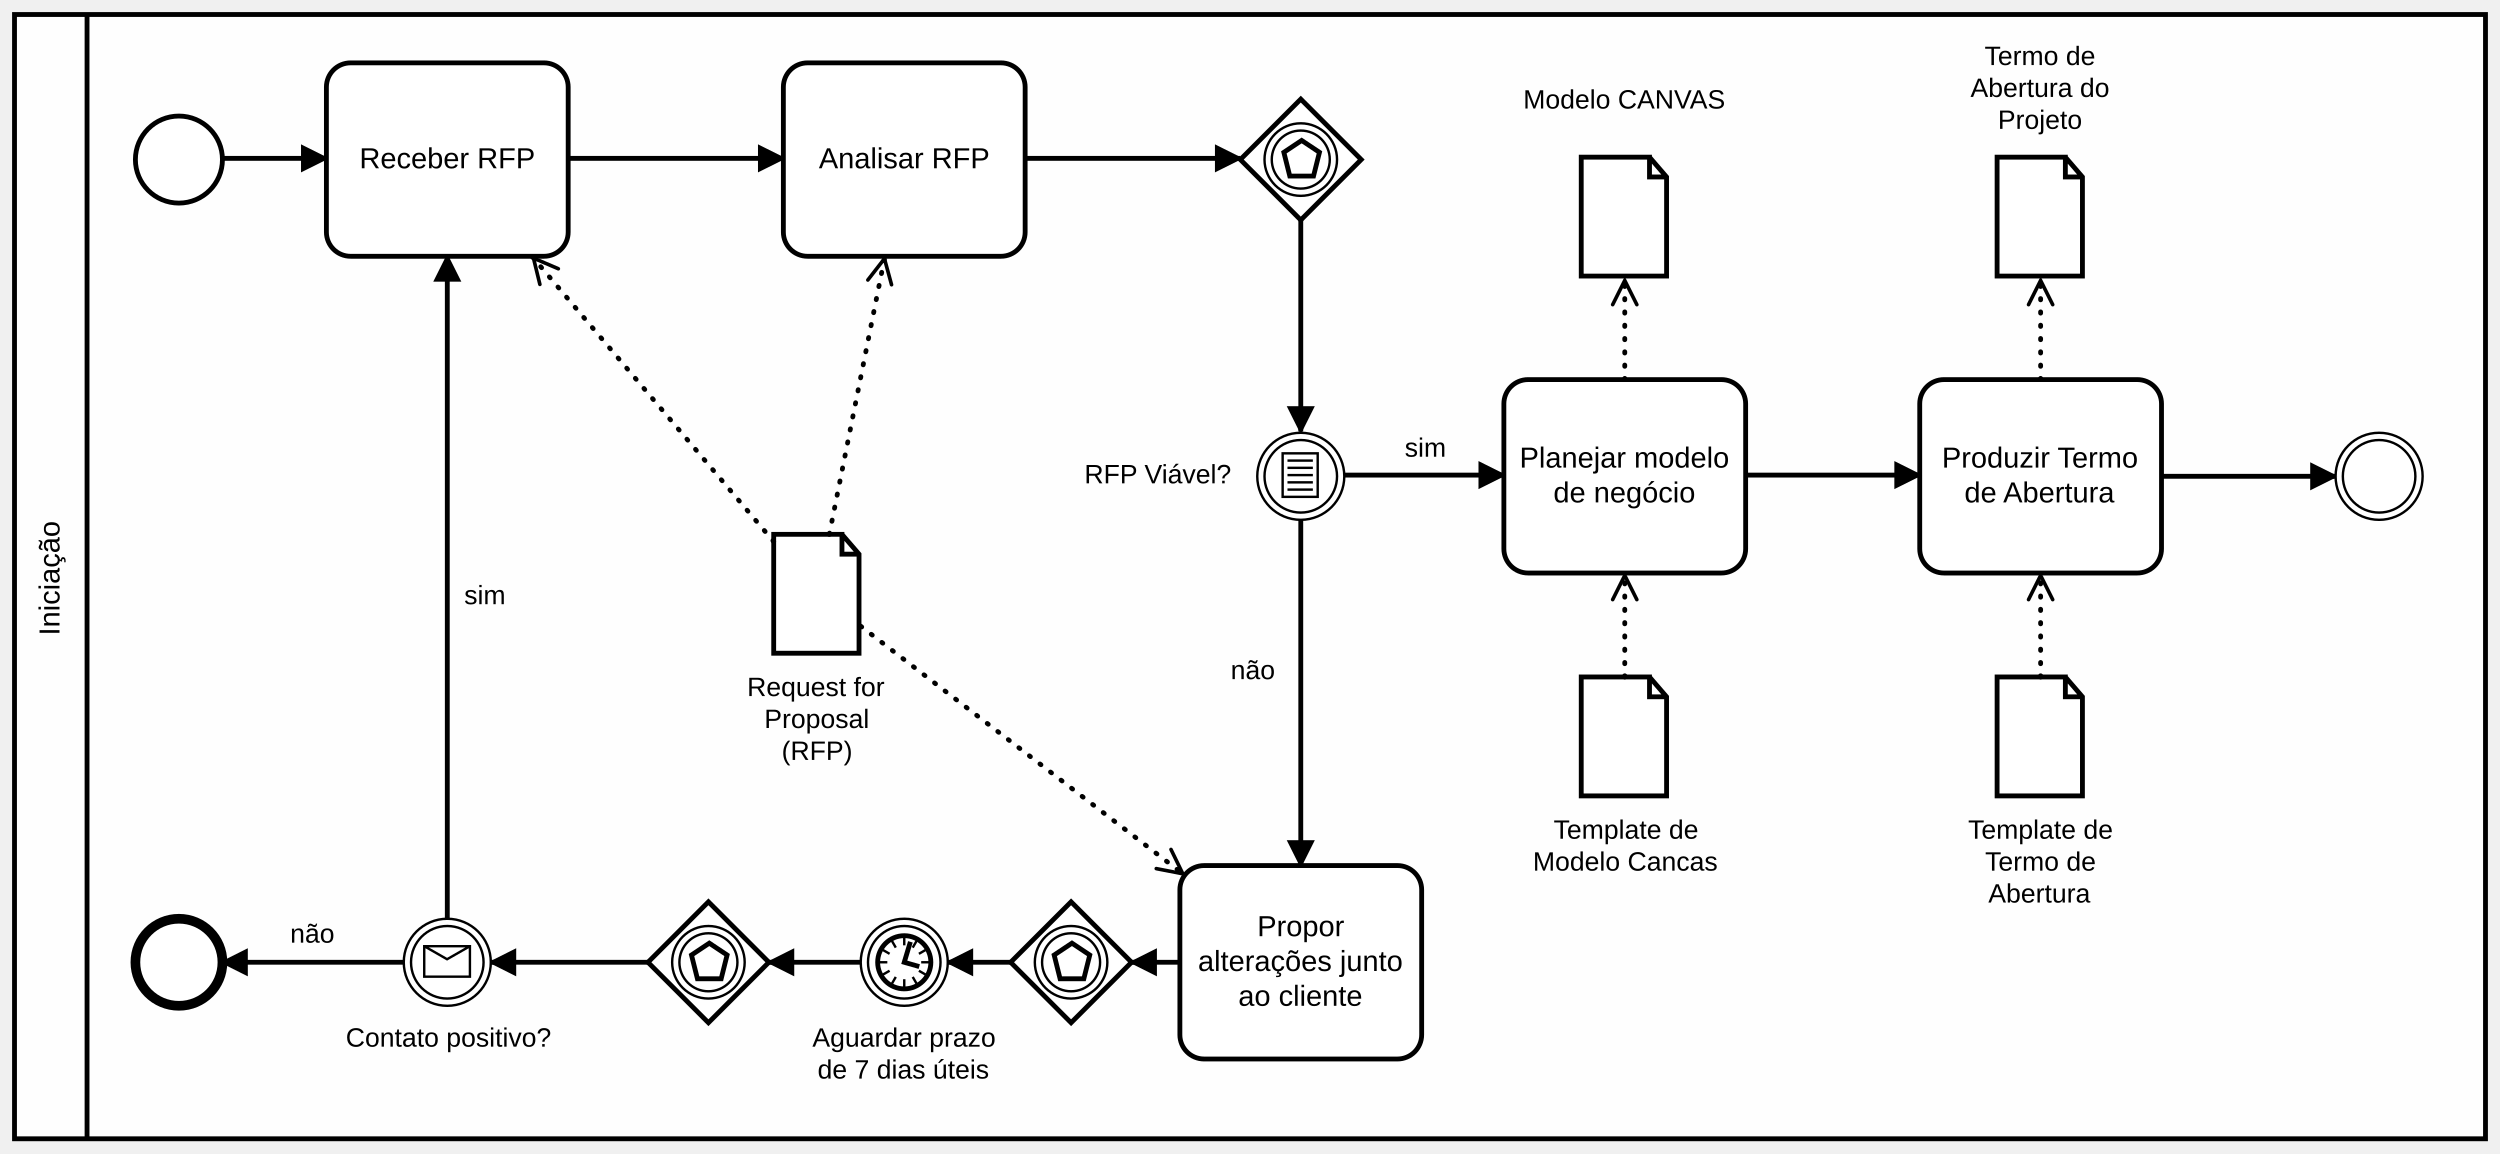
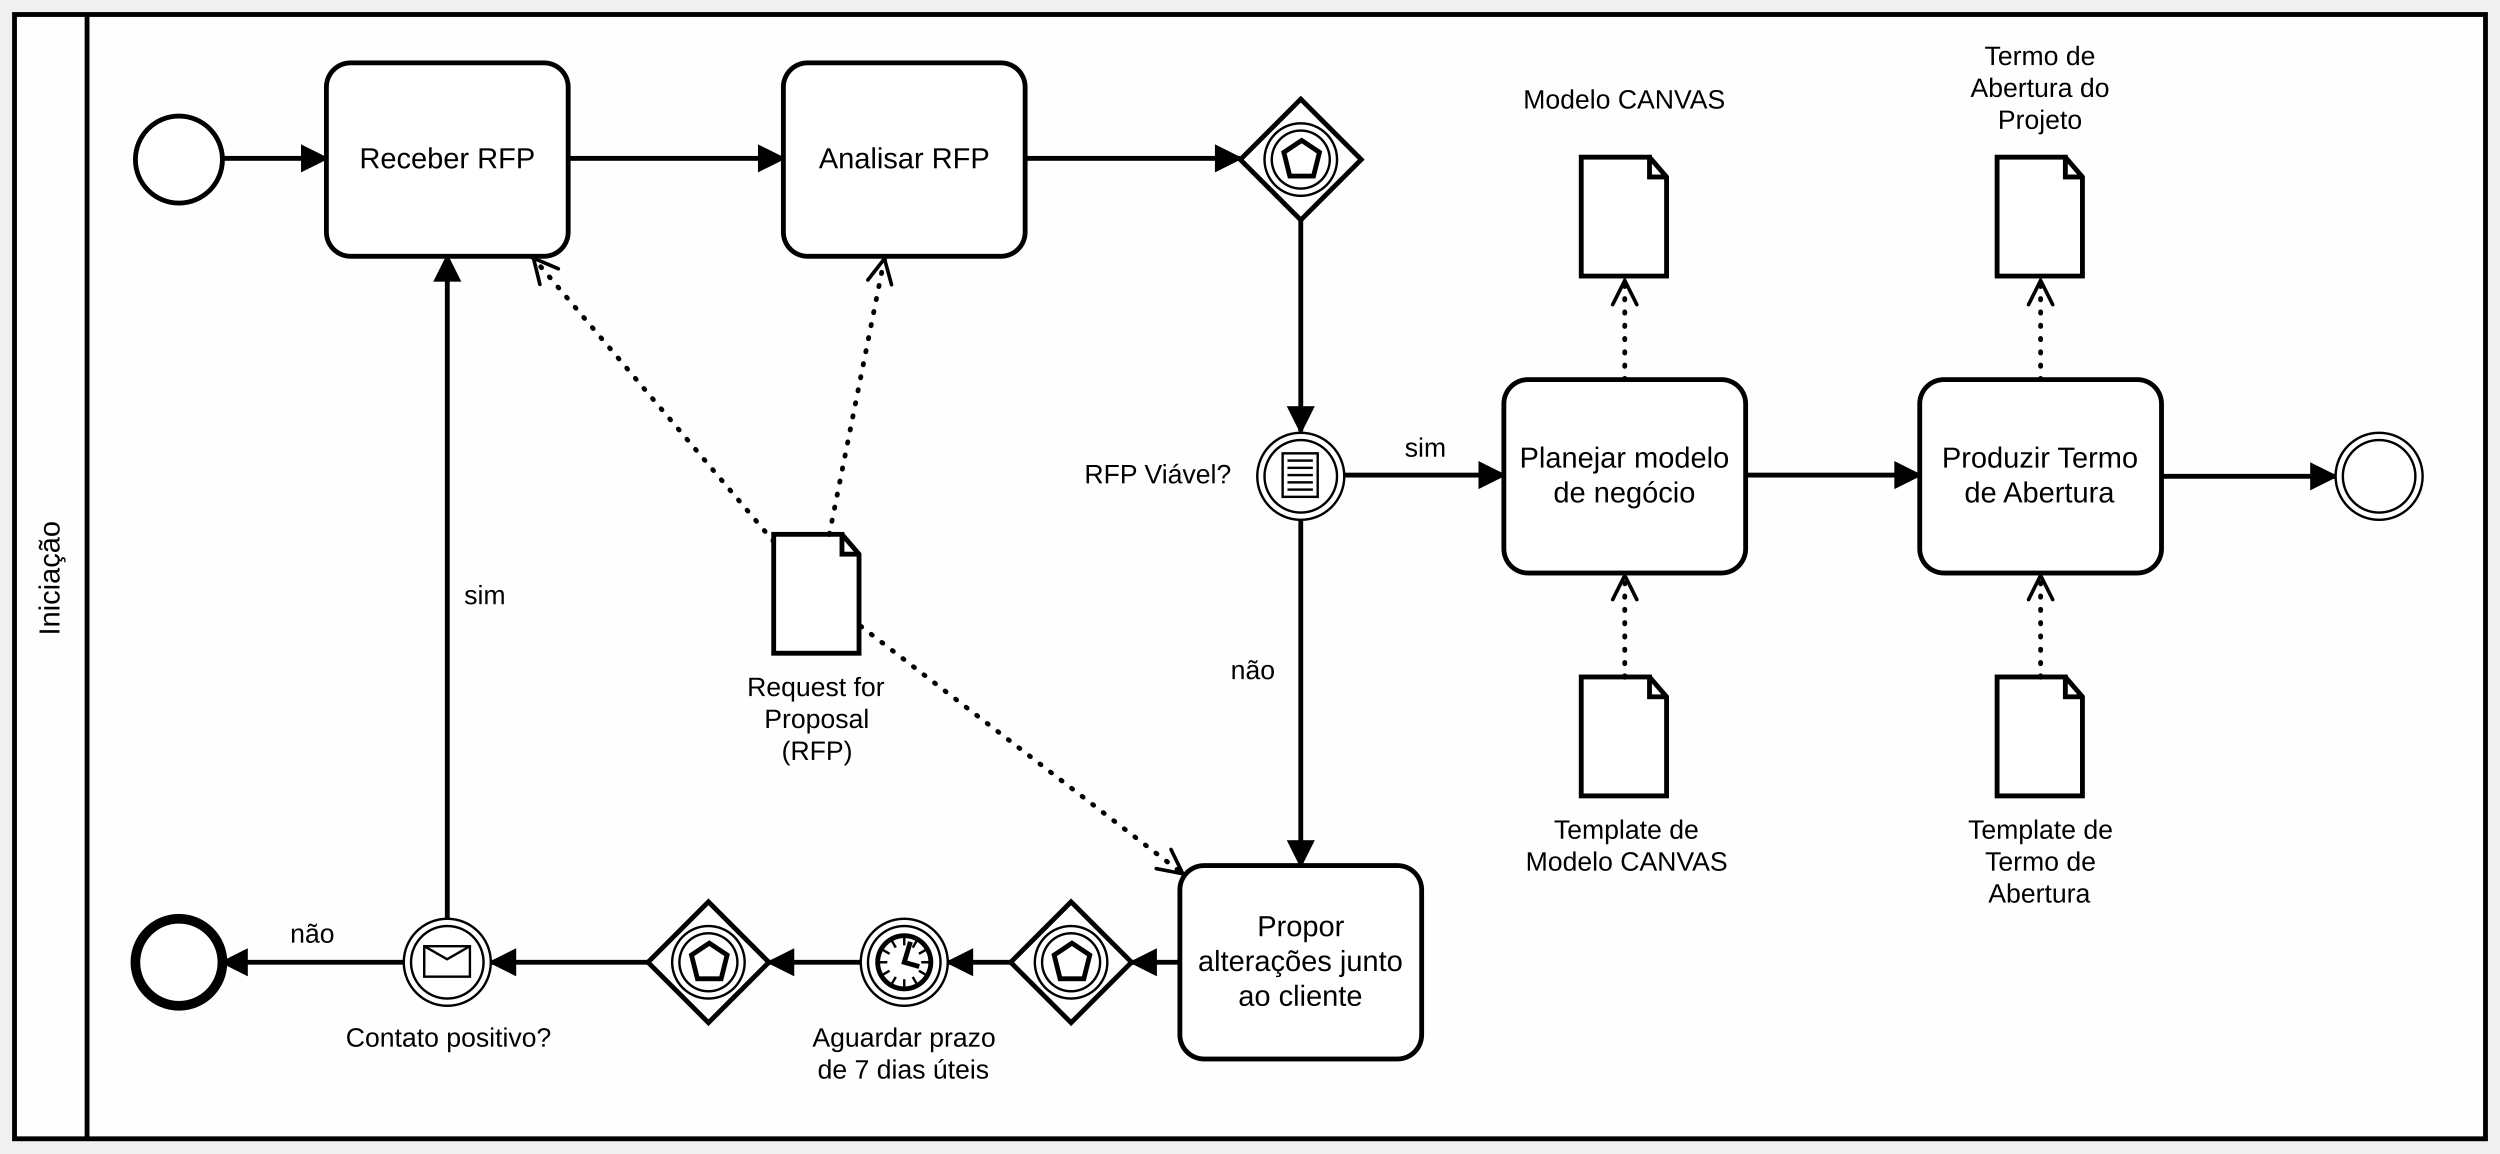
<svg xmlns="http://www.w3.org/2000/svg" width="1034" height="477" viewBox="165 106 1034 477" version="1.1">
  <defs>
    <marker id="sequenceflow-end-white-black-bdv9mahxe0bg4hh2o8830klsh" viewBox="0 0 20 20" refX="11" refY="10" markerWidth="10" markerHeight="10" orient="auto">
      <path d="M 1 5 L 11 10 L 1 15 Z" style="fill: black; stroke-width: 1px; stroke-linecap: round; stroke-dasharray: 10000, 1; stroke: black;" />
    </marker>
    <marker id="association-end-white-black-bdv9mahxe0bg4hh2o8830klsh" viewBox="0 0 20 20" refX="12" refY="10" markerWidth="10" markerHeight="10" orient="auto">
      <path d="M 1 5 L 11 10 L 1 15" style="fill: none; stroke-width: 1.5px; stroke-linecap: round; stroke-dasharray: 10000, 1; stroke: black;" />
    </marker>
  </defs>
  <g class="djs-group">
    <g class="djs-element djs-shape selected" data-element-id="Participant_0a9of57" style="display: block;" transform="matrix(1 0 0 1 171 112)">
      <g class="djs-visual">
        <rect x="0" y="0" width="1022" height="465" rx="0" ry="0" style="stroke: black; stroke-width: 2px; fill: white; fill-opacity: 0.95;" />
        <polyline points="30,0 30,465 " style="fill: none; stroke: black; stroke-width: 2px;" />
        <text lineHeight="1.2" class="djs-label" style="font-family: Arial, sans-serif; font-size: 12px; font-weight: normal; fill: black;" transform="matrix(-1.83697e-16 -1 1 -1.83697e-16 0 465)">
          <tspan x="208.156" y="18.6">Iniciação</tspan>
        </text>
      </g>
      <rect x="0" y="0" width="1022" height="465" class="djs-hit" style="fill: none; stroke-opacity: 0; stroke: white; stroke-width: 15px;" />
      <rect x="-6" y="-6" width="1034" height="477" class="djs-outline" style="fill: none;" />
    </g>
    <g class="djs-children">
      <g class="djs-group">
        <g class="djs-element djs-connection" data-element-id="SequenceFlow_1xzi9to" style="display: block;">
          <g class="djs-visual">
            <path d="m  1059,303L1131,303 " style="fill: none; stroke-width: 2px; stroke: black; stroke-linejoin: round; marker-end: url('#sequenceflow-end-white-black-bdv9mahxe0bg4hh2o8830klsh');" />
          </g>
          <polyline points="1059,303 1131,303 " class="djs-hit" style="fill: none; stroke-opacity: 0; stroke: white; stroke-width: 15px;" />
          <rect x="1053" y="297" width="84" height="12" class="djs-outline" style="fill: none;" />
        </g>
      </g>
      <g class="djs-group">
        <g class="djs-element djs-connection" data-element-id="SequenceFlow_2" style="display: block;">
          <g class="djs-visual">
            <path d="m  400,171.5L489,171.5 " style="fill: none; stroke-width: 2px; stroke: black; stroke-linejoin: round; marker-end: url('#sequenceflow-end-white-black-bdv9mahxe0bg4hh2o8830klsh');" />
          </g>
          <polyline points="400,171.5 489,171.5 " class="djs-hit" style="fill: none; stroke-opacity: 0; stroke: white; stroke-width: 15px;" />
          <rect x="394" y="165.5" width="101" height="12" class="djs-outline" style="fill: none;" />
        </g>
      </g>
      <g class="djs-group">
        <g class="djs-element djs-connection" data-element-id="SequenceFlow_1" style="display: block;">
          <g class="djs-visual">
            <path d="m  257,171.5L300,171.5 " style="fill: none; stroke-width: 2px; stroke: black; stroke-linejoin: round; marker-end: url('#sequenceflow-end-white-black-bdv9mahxe0bg4hh2o8830klsh');" />
          </g>
          <polyline points="257,171.5 300,171.5 " class="djs-hit" style="fill: none; stroke-opacity: 0; stroke: white; stroke-width: 15px;" />
          <rect x="251" y="165.5" width="55" height="12" class="djs-outline" style="fill: none;" />
        </g>
      </g>
      <g class="djs-group">
        <g class="djs-element djs-connection" data-element-id="SequenceFlow_0r278dv" style="display: block;">
          <g class="djs-visual">
            <path d="m  589,171.5L678,171.5 " style="fill: none; stroke-width: 2px; stroke: black; stroke-linejoin: round; marker-end: url('#sequenceflow-end-white-black-bdv9mahxe0bg4hh2o8830klsh');" />
          </g>
          <polyline points="589,171.5 678,171.5 " class="djs-hit" style="fill: none; stroke-opacity: 0; stroke: white; stroke-width: 15px;" />
          <rect x="583" y="165.5" width="101" height="12" class="djs-outline" style="fill: none;" />
        </g>
      </g>
      <g class="djs-group">
        <g class="djs-element djs-connection" data-element-id="SequenceFlow_1a2kr7y" style="display: block;">
          <g class="djs-visual">
            <path d="m  703,196.5L703,284.5 " style="fill: none; stroke-width: 2px; stroke: black; stroke-linejoin: round; marker-end: url('#sequenceflow-end-white-black-bdv9mahxe0bg4hh2o8830klsh');" />
          </g>
          <polyline points="703,196.5 703,284.5 " class="djs-hit" style="fill: none; stroke-opacity: 0; stroke: white; stroke-width: 15px;" />
          <rect x="697" y="190.5" width="12" height="100" class="djs-outline" style="fill: none;" />
        </g>
      </g>
      <g class="djs-group">
        <g class="djs-element djs-connection" data-element-id="SequenceFlow_06cqgjv" style="display: block;">
          <g class="djs-visual">
            <path d="m  703,321L703,464 " style="fill: none; stroke-width: 2px; stroke: black; stroke-linejoin: round; marker-end: url('#sequenceflow-end-white-black-bdv9mahxe0bg4hh2o8830klsh');" />
          </g>
          <polyline points="703,321 703,464 " class="djs-hit" style="fill: none; stroke-opacity: 0; stroke: white; stroke-width: 15px;" />
          <rect x="697" y="315" width="12" height="155" class="djs-outline" style="fill: none;" />
        </g>
      </g>
      <g class="djs-group">
        <g class="djs-element djs-connection" data-element-id="SequenceFlow_01u5vrc" style="display: block;">
          <g class="djs-visual">
            <path d="m  721,302.5L787,302.5 " style="fill: none; stroke-width: 2px; stroke: black; stroke-linejoin: round; marker-end: url('#sequenceflow-end-white-black-bdv9mahxe0bg4hh2o8830klsh');" />
          </g>
          <polyline points="721,302.5 787,302.5 " class="djs-hit" style="fill: none; stroke-opacity: 0; stroke: white; stroke-width: 15px;" />
          <rect x="715" y="296.5" width="78" height="12" class="djs-outline" style="fill: none;" />
        </g>
      </g>
      <g class="djs-group">
        <g class="djs-element djs-connection" data-element-id="SequenceFlow_0p19n75" style="display: block;">
          <g class="djs-visual">
            <path d="m  653,504L633,504 " style="fill: none; stroke-width: 2px; stroke: black; stroke-linejoin: round; marker-end: url('#sequenceflow-end-white-black-bdv9mahxe0bg4hh2o8830klsh');" />
          </g>
          <polyline points="653,504 633,504 " class="djs-hit" style="fill: none; stroke-opacity: 0; stroke: white; stroke-width: 15px;" />
          <rect x="627" y="498" width="32" height="12" class="djs-outline" style="fill: none;" />
        </g>
      </g>
      <g class="djs-group">
        <g class="djs-element djs-connection" data-element-id="SequenceFlow_1hko1fe" style="display: block;">
          <g class="djs-visual">
            <path d="m  887,302.5L959,302.5 " style="fill: none; stroke-width: 2px; stroke: black; stroke-linejoin: round; marker-end: url('#sequenceflow-end-white-black-bdv9mahxe0bg4hh2o8830klsh');" />
          </g>
          <polyline points="887,302.5 959,302.5 " class="djs-hit" style="fill: none; stroke-opacity: 0; stroke: white; stroke-width: 15px;" />
          <rect x="881" y="296.5" width="84" height="12" class="djs-outline" style="fill: none;" />
        </g>
      </g>
      <g class="djs-group">
        <g class="djs-element djs-connection" data-element-id="SequenceFlow_1mf11mu" style="display: block;">
          <g class="djs-visual">
            <path d="m  583,504L557,504 " style="fill: none; stroke-width: 2px; stroke: black; stroke-linejoin: round; marker-end: url('#sequenceflow-end-white-black-bdv9mahxe0bg4hh2o8830klsh');" />
          </g>
          <polyline points="583,504 557,504 " class="djs-hit" style="fill: none; stroke-opacity: 0; stroke: white; stroke-width: 15px;" />
          <rect x="551" y="498" width="38" height="12" class="djs-outline" style="fill: none;" />
        </g>
      </g>
      <g class="djs-group">
        <g class="djs-element djs-connection" data-element-id="SequenceFlow_00hwxej" style="display: block;">
          <g class="djs-visual">
            <path d="m  521,504L483,504 " style="fill: none; stroke-width: 2px; stroke: black; stroke-linejoin: round; marker-end: url('#sequenceflow-end-white-black-bdv9mahxe0bg4hh2o8830klsh');" />
          </g>
          <polyline points="521,504 483,504 " class="djs-hit" style="fill: none; stroke-opacity: 0; stroke: white; stroke-width: 15px;" />
          <rect x="477" y="498" width="50" height="12" class="djs-outline" style="fill: none;" />
        </g>
      </g>
      <g class="djs-group">
        <g class="djs-element djs-connection" data-element-id="SequenceFlow_0jq1gza" style="display: block;">
          <g class="djs-visual">
            <path d="m  433,504L368,504 " style="fill: none; stroke-width: 2px; stroke: black; stroke-linejoin: round; marker-end: url('#sequenceflow-end-white-black-bdv9mahxe0bg4hh2o8830klsh');" />
          </g>
          <polyline points="433,504 368,504 " class="djs-hit" style="fill: none; stroke-opacity: 0; stroke: white; stroke-width: 15px;" />
          <rect x="362" y="498" width="77" height="12" class="djs-outline" style="fill: none;" />
        </g>
      </g>
      <g class="djs-group">
        <g class="djs-element djs-connection" data-element-id="SequenceFlow_0czqyoo" style="display: block;">
          <g class="djs-visual">
            <path d="m  350,486L350,212 " style="fill: none; stroke-width: 2px; stroke: black; stroke-linejoin: round; marker-end: url('#sequenceflow-end-white-black-bdv9mahxe0bg4hh2o8830klsh');" />
          </g>
          <polyline points="350,486 350,212 " class="djs-hit" style="fill: none; stroke-opacity: 0; stroke: white; stroke-width: 15px;" />
          <rect x="344" y="206" width="12" height="286" class="djs-outline" style="fill: none;" />
        </g>
      </g>
      <g class="djs-group">
        <g class="djs-element djs-connection" data-element-id="SequenceFlow_1qpzbaj" style="display: block;">
          <g class="djs-visual">
            <path d="m  332,504L257,504 " style="fill: none; stroke-width: 2px; stroke: black; stroke-linejoin: round; marker-end: url('#sequenceflow-end-white-black-bdv9mahxe0bg4hh2o8830klsh');" />
          </g>
          <polyline points="332,504 257,504 " class="djs-hit" style="fill: none; stroke-opacity: 0; stroke: white; stroke-width: 15px;" />
          <rect x="251" y="498" width="87" height="12" class="djs-outline" style="fill: none;" />
        </g>
      </g>
      <g class="djs-group">
        <g class="djs-element djs-shape" data-element-id="Task_1" style="display: block;" transform="matrix(1 0 0 1 300 132)">
          <g class="djs-visual">
            <rect x="0" y="0" width="100" height="80" rx="10" ry="10" style="stroke: black; stroke-width: 2px; fill: white; fill-opacity: 0.95;" />
            <text lineHeight="1.2" class="djs-label" style="font-family: Arial, sans-serif; font-size: 12px; font-weight: normal; fill: black;">
              <tspan x="13.656" y="43.6">Receber RFP</tspan>
            </text>
          </g>
          <rect x="0" y="0" width="100" height="80" class="djs-hit" style="fill: none; stroke-opacity: 0; stroke: white; stroke-width: 15px;" />
          <rect x="-6" y="-6" width="112" height="92" class="djs-outline" style="fill: none;" />
        </g>
      </g>
      <g class="djs-group">
        <g class="djs-element djs-shape" data-element-id="StartEvent_1" style="display: block;" transform="matrix(1 0 0 1 221 154)">
          <g class="djs-visual">
            <circle cx="18" cy="18" r="18" style="stroke: black; stroke-width: 2px; fill: white; fill-opacity: 0.95;" />
          </g>
          <rect x="0" y="0" width="36" height="36" class="djs-hit" style="fill: none; stroke-opacity: 0; stroke: white; stroke-width: 15px;" />
          <rect x="-6" y="-6" width="48" height="48" class="djs-outline" style="fill: none;" />
        </g>
      </g>
      <g class="djs-group">
        <g class="djs-element djs-shape" data-element-id="Task_1qwkkqr" style="display: block;" transform="matrix(1 0 0 1 489 132)">
          <g class="djs-visual">
            <rect x="0" y="0" width="100" height="80" rx="10" ry="10" style="stroke: black; stroke-width: 2px; fill: white; fill-opacity: 0.95;" />
            <text lineHeight="1.2" class="djs-label" style="font-family: Arial, sans-serif; font-size: 12px; font-weight: normal; fill: black;">
              <tspan x="14.664" y="43.6">Analisar RFP</tspan>
            </text>
          </g>
          <rect x="0" y="0" width="100" height="80" class="djs-hit" style="fill: none; stroke-opacity: 0; stroke: white; stroke-width: 15px;" />
          <rect x="-6" y="-6" width="112" height="92" class="djs-outline" style="fill: none;" />
        </g>
      </g>
      <g class="djs-group">
        <g class="djs-element djs-shape" data-element-id="IntermediateCatchEvent_14j4q5m" style="display: block;" transform="matrix(1 0 0 1 685 285)">
          <g class="djs-visual">
            <circle cx="18" cy="18" r="18" style="stroke: black; stroke-width: 1px; fill: white; fill-opacity: 0.95;" />
            <circle cx="18" cy="18" r="15" style="stroke: black; stroke-width: 1px; fill: none;" />
            <path d="M 10.5,8.5 l 14.5,0 l 0,18 l -14.5,0 Z M 12.5,11.5 l 10.5,0 M 12.5,14.5 l 10.5,0 M 12.5,17.5 l 10.5,0 M 12.5,20.5 l 10.5,0 M 12.5,23.5 l 10.5,0 M 12.5,26.5 l 10.5,0 " style="fill: none; stroke-width: 1px; stroke: black;" />
          </g>
          <rect x="0" y="0" width="36" height="36" class="djs-hit" style="fill: none; stroke-opacity: 0; stroke: white; stroke-width: 15px;" />
          <rect x="-6" y="-6" width="48" height="48" class="djs-outline" style="fill: none;" />
        </g>
      </g>
      <g class="djs-group">
        <g class="djs-element djs-shape" data-element-id="Task_16v9xce" style="display: block;" transform="matrix(1 0 0 1 787 263)">
          <g class="djs-visual">
            <rect x="0" y="0" width="100" height="80" rx="10" ry="10" style="stroke: black; stroke-width: 2px; fill: white; fill-opacity: 0.95;" />
            <text lineHeight="1.2" class="djs-label" style="font-family: Arial, sans-serif; font-size: 12px; font-weight: normal; fill: black;">
              <tspan x="6.484" y="36.4">Planejar modelo</tspan>
              <tspan x="20.484" y="50.8">de negócio</tspan>
            </text>
          </g>
          <rect x="0" y="0" width="100" height="80" class="djs-hit" style="fill: none; stroke-opacity: 0; stroke: white; stroke-width: 15px;" />
          <rect x="-6" y="-6" width="112" height="92" class="djs-outline" style="fill: none;" />
        </g>
      </g>
      <g class="djs-group">
        <g class="djs-element djs-shape" data-element-id="ExclusiveGateway_1w0jxsq" style="display: block;" transform="matrix(1 0 0 1 678 147)">
          <g class="djs-visual">
            <polygon points="25,0 50,25 25,50 0,25" style="stroke: black; stroke-width: 2px; fill: white; fill-opacity: 0.95;" />
            <circle cx="25" cy="25" r="15" style="stroke: black; stroke-width: 1px; fill: none;" />
            <circle cx="25" cy="25" r="12" style="stroke: black; stroke-width: 1px; fill: none;" />
            <path d="m 18,22 7.364,-4.909 7.364,4.909 -2.455,9.818 -9.818,0 z" style="fill: none; stroke-width: 2px; stroke: black;" />
          </g>
          <rect x="0" y="0" width="50" height="50" class="djs-hit" style="fill: none; stroke-opacity: 0; stroke: white; stroke-width: 15px;" />
          <rect x="-6" y="-6" width="62" height="62" class="djs-outline" style="fill: none;" />
        </g>
      </g>
      <g class="djs-group">
        <g class="djs-element djs-shape" data-element-id="Task_0hff3eb" style="display: block;" transform="matrix(1 0 0 1 959 263)">
          <g class="djs-visual">
            <rect x="0" y="0" width="100" height="80" rx="10" ry="10" style="stroke: black; stroke-width: 2px; fill: white; fill-opacity: 0.95;" />
            <text lineHeight="1.2" class="djs-label" style="font-family: Arial, sans-serif; font-size: 12px; font-weight: normal; fill: black;">
              <tspan x="9.164" y="36.4">Produzir Termo </tspan>
              <tspan x="18.484" y="50.8">de Abertura</tspan>
            </text>
          </g>
          <rect x="0" y="0" width="100" height="80" class="djs-hit" style="fill: none; stroke-opacity: 0; stroke: white; stroke-width: 15px;" />
          <rect x="-6" y="-6" width="112" height="92" class="djs-outline" style="fill: none;" />
        </g>
      </g>
      <g class="djs-group">
        <g class="djs-element djs-shape" data-element-id="DataObjectReference_05w0q3a" style="display: block;" transform="matrix(1 0 0 1 991 171)">
          <g class="djs-visual">
            <path d="m 0,0 28.235,0 7.059,8.197 0,40.984 -35.294,0 0,-49.18 28.235,0 0,8.197 7.059,0" style="fill: white; stroke-width: 2px; stroke: black; fill-opacity: 0.95;" />
          </g>
          <rect x="0" y="0" width="36" height="50" class="djs-hit" style="fill: none; stroke-opacity: 0; stroke: white; stroke-width: 15px;" />
          <rect x="-6" y="-6" width="48" height="62" class="djs-outline" style="fill: none;" />
        </g>
      </g>
      <g class="djs-group">
        <g class="djs-element djs-shape" data-element-id="DataObjectReference_05w0q3a_label" style="display: block;" transform="matrix(1 0 0 1 980 123)">
          <g class="djs-visual">
            <text lineHeight="1.2" class="djs-label" style="font-family: Arial, sans-serif; font-size: 11px; font-weight: normal; fill: black;">
              <tspan x="5.812" y="9.9">Termo de </tspan>
              <tspan x="0" y="23.1">Abertura do </tspan>
              <tspan x="11.312" y="36.3">Projeto</tspan>
            </text>
          </g>
          <rect x="0" y="0" width="58" height="40" class="djs-hit" style="fill: none; stroke-opacity: 0; stroke: white; stroke-width: 15px;" />
          <rect x="-6" y="-6" width="70" height="52" class="djs-outline" style="fill: none;" />
        </g>
      </g>
      <g class="djs-group">
        <g class="djs-element djs-shape" data-element-id="DataObjectReference_04r1foq" style="display: block;" transform="matrix(1 0 0 1 819 171)">
          <g class="djs-visual">
            <path d="m 0,0 28.235,0 7.059,8.197 0,40.984 -35.294,0 0,-49.18 28.235,0 0,8.197 7.059,0" style="fill: white; stroke-width: 2px; stroke: black; fill-opacity: 0.95;" />
          </g>
          <rect x="0" y="0" width="36" height="50" class="djs-hit" style="fill: none; stroke-opacity: 0; stroke: white; stroke-width: 15px;" />
          <rect x="-6" y="-6" width="48" height="62" class="djs-outline" style="fill: none;" />
        </g>
      </g>
      <g class="djs-group">
        <g class="djs-element djs-shape" data-element-id="DataObjectReference_04r1foq_label" style="display: block;" transform="matrix(1 0 0 1 795 141)">
          <g class="djs-visual">
            <text lineHeight="1.2" class="djs-label" style="font-family: Arial, sans-serif; font-size: 11px; font-weight: normal; fill: black;">
              <tspan x="0" y="9.9">Modelo CANVAS</tspan>
            </text>
          </g>
          <rect x="0" y="0" width="84" height="14" class="djs-hit" style="fill: none; stroke-opacity: 0; stroke: white; stroke-width: 15px;" />
          <rect x="-6" y="-6" width="96" height="26" class="djs-outline" style="fill: none;" />
        </g>
      </g>
      <g class="djs-group">
        <g class="djs-element djs-shape" data-element-id="IntermediateThrowEvent_1yqa1kl" style="display: block;" transform="matrix(1 0 0 1 1131 285)">
          <g class="djs-visual">
            <circle cx="18" cy="18" r="18" style="stroke: black; stroke-width: 1px; fill: white; fill-opacity: 0.95;" />
            <circle cx="18" cy="18" r="15" style="stroke: black; stroke-width: 1px; fill: none;" />
          </g>
          <rect x="0" y="0" width="36" height="36" class="djs-hit" style="fill: none; stroke-opacity: 0; stroke: white; stroke-width: 15px;" />
          <rect x="-6" y="-6" width="48" height="48" class="djs-outline" style="fill: none;" />
        </g>
      </g>
      <g class="djs-group">
        <g class="djs-element djs-shape" data-element-id="SequenceFlow_01u5vrc_label" style="display: block;" transform="matrix(1 0 0 1 746 285)">
          <g class="djs-visual">
            <text lineHeight="1.2" class="djs-label" style="font-family: Arial, sans-serif; font-size: 11px; font-weight: normal; fill: black;">
              <tspan x="0" y="9.9">sim</tspan>
            </text>
          </g>
          <rect x="0" y="0" width="17" height="14" class="djs-hit" style="fill: none; stroke-opacity: 0; stroke: white; stroke-width: 15px;" />
          <rect x="-6" y="-6" width="29" height="26" class="djs-outline" style="fill: none;" />
        </g>
      </g>
      <g class="djs-group">
        <g class="djs-element djs-shape" data-element-id="Task_1bnhcu4" style="display: block;" transform="matrix(1 0 0 1 653 464)">
          <g class="djs-visual">
            <rect x="0" y="0" width="100" height="80" rx="10" ry="10" style="stroke: black; stroke-width: 2px; fill: white; fill-opacity: 0.95;" />
            <text lineHeight="1.2" class="djs-label" style="font-family: Arial, sans-serif; font-size: 12px; font-weight: normal; fill: black;">
              <tspan x="31.992" y="29.2">Propor </tspan>
              <tspan x="7.477" y="43.6">alterações junto </tspan>
              <tspan x="24.156" y="58">ao cliente</tspan>
            </text>
          </g>
          <rect x="0" y="0" width="100" height="80" class="djs-hit" style="fill: none; stroke-opacity: 0; stroke: white; stroke-width: 15px;" />
          <rect x="-6" y="-6" width="112" height="92" class="djs-outline" style="fill: none;" />
        </g>
      </g>
      <g class="djs-group">
        <g class="djs-element djs-shape" data-element-id="ExclusiveGateway_0kgq9fa" style="display: block;" transform="matrix(1 0 0 1 583 479)">
          <g class="djs-visual">
            <polygon points="25,0 50,25 25,50 0,25" style="stroke: black; stroke-width: 2px; fill: white; fill-opacity: 0.95;" />
            <circle cx="25" cy="25" r="15" style="stroke: black; stroke-width: 1px; fill: none;" />
            <circle cx="25" cy="25" r="12" style="stroke: black; stroke-width: 1px; fill: none;" />
            <path d="m 18,22 7.364,-4.909 7.364,4.909 -2.455,9.818 -9.818,0 z" style="fill: none; stroke-width: 2px; stroke: black;" />
          </g>
          <rect x="0" y="0" width="50" height="50" class="djs-hit" style="fill: none; stroke-opacity: 0; stroke: white; stroke-width: 15px;" />
          <rect x="-6" y="-6" width="62" height="62" class="djs-outline" style="fill: none;" />
        </g>
      </g>
      <g class="djs-group">
        <g class="djs-element djs-shape" data-element-id="ExclusiveGateway_046lf9d" style="display: block;" transform="matrix(1 0 0 1 433 479)">
          <g class="djs-visual">
            <polygon points="25,0 50,25 25,50 0,25" style="stroke: black; stroke-width: 2px; fill: white; fill-opacity: 0.95;" />
            <circle cx="25" cy="25" r="15" style="stroke: black; stroke-width: 1px; fill: none;" />
            <circle cx="25" cy="25" r="12" style="stroke: black; stroke-width: 1px; fill: none;" />
            <path d="m 18,22 7.364,-4.909 7.364,4.909 -2.455,9.818 -9.818,0 z" style="fill: none; stroke-width: 2px; stroke: black;" />
          </g>
          <rect x="0" y="0" width="50" height="50" class="djs-hit" style="fill: none; stroke-opacity: 0; stroke: white; stroke-width: 15px;" />
          <rect x="-6" y="-6" width="62" height="62" class="djs-outline" style="fill: none;" />
        </g>
      </g>
      <g class="djs-group">
        <g class="djs-element djs-shape" data-element-id="IntermediateCatchEvent_0dlj7a7" style="display: block;" transform="matrix(1 0 0 1 332 486)">
          <g class="djs-visual">
            <circle cx="18" cy="18" r="18" style="stroke: black; stroke-width: 1px; fill: white; fill-opacity: 0.95;" />
            <circle cx="18" cy="18" r="15" style="stroke: black; stroke-width: 1px; fill: none;" />
            <path d="m 8.46,11.34 l 0,12.6 l 18.9,0 l 0,-12.6 z l 9.45,5.4 l 9.45,-5.4" style="fill: white; stroke-width: 1px; stroke: black;" />
          </g>
          <rect x="0" y="0" width="36" height="36" class="djs-hit" style="fill: none; stroke-opacity: 0; stroke: white; stroke-width: 15px;" />
          <rect x="-6" y="-6" width="48" height="48" class="djs-outline" style="fill: none;" />
        </g>
      </g>
      <g class="djs-group">
        <g class="djs-element djs-shape" data-element-id="SequenceFlow_0czqyoo_label" style="display: block;" transform="matrix(1 0 0 1 357 346)">
          <g class="djs-visual">
            <text lineHeight="1.2" class="djs-label" style="font-family: Arial, sans-serif; font-size: 11px; font-weight: normal; fill: black;">
              <tspan x="0" y="9.9">sim</tspan>
            </text>
          </g>
          <rect x="0" y="0" width="17" height="14" class="djs-hit" style="fill: none; stroke-opacity: 0; stroke: white; stroke-width: 15px;" />
          <rect x="-6" y="-6" width="29" height="26" class="djs-outline" style="fill: none;" />
        </g>
      </g>
      <g class="djs-group">
        <g class="djs-element djs-shape" data-element-id="EndEvent_1qq3xfu" style="display: block;" transform="matrix(1 0 0 1 221 486)">
          <g class="djs-visual">
            <circle cx="18" cy="18" r="18" style="stroke: black; stroke-width: 4px; fill: white; fill-opacity: 0.95;" />
          </g>
          <rect x="0" y="0" width="36" height="36" class="djs-hit" style="fill: none; stroke-opacity: 0; stroke: white; stroke-width: 15px;" />
          <rect x="-6" y="-6" width="48" height="48" class="djs-outline" style="fill: none;" />
        </g>
      </g>
      <g class="djs-group">
        <g class="djs-element djs-shape" data-element-id="SequenceFlow_1qpzbaj_label" style="display: block;" transform="matrix(1 0 0 1 285 486)">
          <g class="djs-visual">
            <text lineHeight="1.2" class="djs-label" style="font-family: Arial, sans-serif; font-size: 11px; font-weight: normal; fill: black;">
              <tspan x="0" y="9.9">não</tspan>
            </text>
          </g>
          <rect x="0" y="0" width="19" height="14" class="djs-hit" style="fill: none; stroke-opacity: 0; stroke: white; stroke-width: 15px;" />
          <rect x="-6" y="-6" width="31" height="26" class="djs-outline" style="fill: none;" />
        </g>
      </g>
      <g class="djs-group">
        <g class="djs-element djs-shape" data-element-id="DataObjectReference_1u9q8cg" style="display: block;" transform="matrix(1 0 0 1 485 327)">
          <g class="djs-visual">
            <path d="m 0,0 28.235,0 7.059,8.197 0,40.984 -35.294,0 0,-49.18 28.235,0 0,8.197 7.059,0" style="fill: white; stroke-width: 2px; stroke: black; fill-opacity: 0.95;" />
          </g>
          <rect x="0" y="0" width="36" height="50" class="djs-hit" style="fill: none; stroke-opacity: 0; stroke: white; stroke-width: 15px;" />
          <rect x="-6" y="-6" width="48" height="62" class="djs-outline" style="fill: none;" />
        </g>
      </g>
      <g class="djs-group">
        <g class="djs-element djs-shape" data-element-id="IntermediateCatchEvent_03wvstk" style="display: block;" transform="matrix(1 0 0 1 521 486)">
          <g class="djs-visual">
            <circle cx="18" cy="18" r="18" style="stroke: black; stroke-width: 1px; fill: white; fill-opacity: 0.95;" />
            <circle cx="18" cy="18" r="15" style="stroke: black; stroke-width: 1px; fill: none;" />
            <circle cx="18" cy="18" r="11" style="stroke: black; stroke-width: 2px; fill: white;" />
            <path d="M 18,18 l 2.25,-7.5 m -2.25,7.5 l 5.25,1.5 " style="fill: none; stroke-width: 2px; stroke: black; stroke-linecap: square;" />
            <path d="M 18,18 m 0,7.5 l -0,2.25 " transform="rotate(0,18,18)" style="fill: none; stroke-width: 1px; stroke: black; stroke-linecap: square;" />
            <path d="M 18,18 m 0,7.5 l -0,2.25 " transform="rotate(30,18,18)" style="fill: none; stroke-width: 1px; stroke: black; stroke-linecap: square;" />
            <path d="M 18,18 m 0,7.5 l -0,2.25 " transform="rotate(60,18,18)" style="fill: none; stroke-width: 1px; stroke: black; stroke-linecap: square;" />
            <path d="M 18,18 m 0,7.5 l -0,2.25 " transform="rotate(90,18,18)" style="fill: none; stroke-width: 1px; stroke: black; stroke-linecap: square;" />
            <path d="M 18,18 m 0,7.5 l -0,2.25 " transform="rotate(120,18,18)" style="fill: none; stroke-width: 1px; stroke: black; stroke-linecap: square;" />
            <path d="M 18,18 m 0,7.5 l -0,2.25 " transform="rotate(150,18,18)" style="fill: none; stroke-width: 1px; stroke: black; stroke-linecap: square;" />
            <path d="M 18,18 m 0,7.5 l -0,2.25 " transform="rotate(180,18,18)" style="fill: none; stroke-width: 1px; stroke: black; stroke-linecap: square;" />
            <path d="M 18,18 m 0,7.5 l -0,2.25 " transform="rotate(210,18,18)" style="fill: none; stroke-width: 1px; stroke: black; stroke-linecap: square;" />
            <path d="M 18,18 m 0,7.5 l -0,2.25 " transform="rotate(240,18,18)" style="fill: none; stroke-width: 1px; stroke: black; stroke-linecap: square;" />
            <path d="M 18,18 m 0,7.5 l -0,2.25 " transform="rotate(270,18,18)" style="fill: none; stroke-width: 1px; stroke: black; stroke-linecap: square;" />
            <path d="M 18,18 m 0,7.5 l -0,2.25 " transform="rotate(300,18,18)" style="fill: none; stroke-width: 1px; stroke: black; stroke-linecap: square;" />
            <path d="M 18,18 m 0,7.5 l -0,2.25 " transform="rotate(330,18,18)" style="fill: none; stroke-width: 1px; stroke: black; stroke-linecap: square;" />
          </g>
          <rect x="0" y="0" width="36" height="36" class="djs-hit" style="fill: none; stroke-opacity: 0; stroke: white; stroke-width: 15px;" />
          <rect x="-6" y="-6" width="48" height="48" class="djs-outline" style="fill: none;" />
        </g>
      </g>
      <g class="djs-group">
        <g class="djs-element djs-shape" data-element-id="DataObjectReference_0xcdxvb" style="display: block;" transform="matrix(1 0 0 1 819 386)">
          <g class="djs-visual">
            <path d="m 0,0 28.235,0 7.059,8.197 0,40.984 -35.294,0 0,-49.18 28.235,0 0,8.197 7.059,0" style="fill: white; stroke-width: 2px; stroke: black; fill-opacity: 0.95;" />
          </g>
          <rect x="0" y="0" width="36" height="50" class="djs-hit" style="fill: none; stroke-opacity: 0; stroke: white; stroke-width: 15px;" />
          <rect x="-6" y="-6" width="48" height="62" class="djs-outline" style="fill: none;" />
        </g>
      </g>
      <g class="djs-group">
        <g class="djs-element djs-shape" data-element-id="DataObjectReference_0qhkdcj" style="display: block;" transform="matrix(1 0 0 1 991 386)">
          <g class="djs-visual">
            <path d="m 0,0 28.235,0 7.059,8.197 0,40.984 -35.294,0 0,-49.18 28.235,0 0,8.197 7.059,0" style="fill: white; stroke-width: 2px; stroke: black; fill-opacity: 0.95;" />
          </g>
          <rect x="0" y="0" width="36" height="50" class="djs-hit" style="fill: none; stroke-opacity: 0; stroke: white; stroke-width: 15px;" />
          <rect x="-6" y="-6" width="48" height="62" class="djs-outline" style="fill: none;" />
        </g>
      </g>
      <g class="djs-group">
        <g class="djs-element djs-shape" data-element-id="DataObjectReference_0qhkdcj_label" style="display: block;" transform="matrix(1 0 0 1 979 443)">
          <g class="djs-visual">
            <text lineHeight="1.2" class="djs-label" style="font-family: Arial, sans-serif; font-size: 11px; font-weight: normal; fill: black;">
              <tspan x="0" y="9.9">Template de </tspan>
              <tspan x="7.031" y="23.1">Termo de </tspan>
              <tspan x="8.367" y="36.3">Abertura</tspan>
            </text>
          </g>
          <rect x="0" y="0" width="60" height="40" class="djs-hit" style="fill: none; stroke-opacity: 0; stroke: white; stroke-width: 15px;" />
          <rect x="-6" y="-6" width="72" height="52" class="djs-outline" style="fill: none;" />
        </g>
      </g>
      <g class="djs-group">
-         <g class="djs-element djs-shape" data-element-id="DataObjectReference_0xcdxvb_label" style="display: block;" transform="matrix(1 0 0 1 799 443)">
+         <g class="djs-element djs-shape" data-element-id="DataObjectReference_0xcdxvb_label" style="display: block;" transform="matrix(1 0 0 1 796 443)">
          <g class="djs-visual">
            <text lineHeight="1.2" class="djs-label" style="font-family: Arial, sans-serif; font-size: 11px; font-weight: normal; fill: black;">
-               <tspan x="8.562" y="9.9">Template de </tspan>
-               <tspan x="0" y="23.1">Modelo Cancas</tspan>
-             </text>
-           </g>
-           <rect x="0" y="0" width="77" height="27" class="djs-hit" style="fill: none; stroke-opacity: 0; stroke: white; stroke-width: 15px;" />
-           <rect x="-6" y="-6" width="89" height="39" class="djs-outline" style="fill: none;" />
+               <tspan x="11.703" y="9.9">Template de </tspan>
+               <tspan x="0" y="23.1">Modelo CANVAS</tspan>
+             </text>
+           </g>
+           <rect x="0" y="0" width="84" height="27" class="djs-hit" style="fill: none; stroke-opacity: 0; stroke: white; stroke-width: 15px;" />
+           <rect x="-6" y="-6" width="96" height="39" class="djs-outline" style="fill: none;" />
        </g>
      </g>
    </g>
  </g>
  <g class="djs-group">
    <g class="djs-element djs-connection" data-element-id="DataInputAssociation_0l89qcj" style="display: block;">
      <g class="djs-visual">
        <polyline points="485,330 385,212 " style="fill: none; stroke: black; stroke-width: 2px; stroke-dasharray: 0.5, 5; stroke-linecap: round; stroke-linejoin: round; marker-end: url('#association-end-white-black-bdv9mahxe0bg4hh2o8830klsh');" />
      </g>
      <polyline points="485,330 385,212 " class="djs-hit" style="fill: none; stroke-opacity: 0; stroke: white; stroke-width: 15px;" />
      <rect x="379" y="206" width="112" height="130" class="djs-outline" style="fill: none;" />
    </g>
  </g>
  <g class="djs-group">
    <g class="djs-element djs-connection" data-element-id="DataInputAssociation_0lozfp1" style="display: block;">
      <g class="djs-visual">
        <polyline points="508,327 531,212 " style="fill: none; stroke: black; stroke-width: 2px; stroke-dasharray: 0.5, 5; stroke-linecap: round; stroke-linejoin: round; marker-end: url('#association-end-white-black-bdv9mahxe0bg4hh2o8830klsh');" />
      </g>
      <polyline points="508,327 531,212 " class="djs-hit" style="fill: none; stroke-opacity: 0; stroke: white; stroke-width: 15px;" />
      <rect x="502" y="206" width="35" height="127" class="djs-outline" style="fill: none;" />
    </g>
  </g>
  <g class="djs-group">
    <g class="djs-element djs-connection" data-element-id="DataInputAssociation_04tettw" style="display: block;">
      <g class="djs-visual">
        <polyline points="521,365 655,468 " style="fill: none; stroke: black; stroke-width: 2px; stroke-dasharray: 0.5, 5; stroke-linecap: round; stroke-linejoin: round; marker-end: url('#association-end-white-black-bdv9mahxe0bg4hh2o8830klsh');" />
      </g>
      <polyline points="521,365 655,468 " class="djs-hit" style="fill: none; stroke-opacity: 0; stroke: white; stroke-width: 15px;" />
      <rect x="515" y="359" width="146" height="115" class="djs-outline" style="fill: none;" />
    </g>
  </g>
  <g class="djs-group">
    <g class="djs-element djs-shape" data-element-id="IntermediateCatchEvent_14j4q5m_label" style="display: block;" transform="matrix(1 0 0 1 613.5 296)">
      <g class="djs-visual">
        <text lineHeight="1.2" class="djs-label" style="font-family: Arial, sans-serif; font-size: 11px; font-weight: normal; fill: black;">
          <tspan x="0" y="9.9">RFP Viável?</tspan>
        </text>
      </g>
      <rect x="0" y="0" width="61" height="14" class="djs-hit" style="fill: none; stroke-opacity: 0; stroke: white; stroke-width: 15px;" />
      <rect x="-6" y="-6" width="73" height="26" class="djs-outline" style="fill: none;" />
    </g>
  </g>
  <g class="djs-group">
    <g class="djs-element djs-shape" data-element-id="SequenceFlow_06cqgjv_label" style="display: block;" transform="matrix(1 0 0 1 674 377)">
      <g class="djs-visual">
        <text lineHeight="1.2" class="djs-label" style="font-family: Arial, sans-serif; font-size: 11px; font-weight: normal; fill: black;">
          <tspan x="0" y="9.9">não</tspan>
        </text>
      </g>
      <rect x="0" y="0" width="19" height="14" class="djs-hit" style="fill: none; stroke-opacity: 0; stroke: white; stroke-width: 15px;" />
      <rect x="-6" y="-6" width="31" height="26" class="djs-outline" style="fill: none;" />
    </g>
  </g>
  <g class="djs-group">
    <g class="djs-element djs-shape" data-element-id="IntermediateCatchEvent_0dlj7a7_label" style="display: block;" transform="matrix(1 0 0 1 308 529)">
      <g class="djs-visual">
        <text lineHeight="1.2" class="djs-label" style="font-family: Arial, sans-serif; font-size: 11px; font-weight: normal; fill: black;">
          <tspan x="0" y="9.9">Contato positivo?</tspan>
        </text>
      </g>
      <rect x="0" y="0" width="85" height="14" class="djs-hit" style="fill: none; stroke-opacity: 0; stroke: white; stroke-width: 15px;" />
      <rect x="-6" y="-6" width="97" height="26" class="djs-outline" style="fill: none;" />
    </g>
  </g>
  <g class="djs-group">
    <g class="djs-element djs-shape" data-element-id="DataObjectReference_1u9q8cg_label" style="display: block;" transform="matrix(1 0 0 1 474 384)">
      <g class="djs-visual">
        <text lineHeight="1.2" class="djs-label" style="font-family: Arial, sans-serif; font-size: 11px; font-weight: normal; fill: black;">
          <tspan x="0" y="9.9">Request for </tspan>
          <tspan x="7.109" y="23.1">Proposal</tspan>
          <tspan x="14.266" y="36.3">(RFP)</tspan>
        </text>
      </g>
      <rect x="0" y="0" width="58" height="40" class="djs-hit" style="fill: none; stroke-opacity: 0; stroke: white; stroke-width: 15px;" />
      <rect x="-6" y="-6" width="70" height="52" class="djs-outline" style="fill: none;" />
    </g>
  </g>
  <g class="djs-group">
    <g class="djs-element djs-shape" data-element-id="IntermediateCatchEvent_03wvstk_label" style="display: block;" transform="matrix(1 0 0 1 501 529)">
      <g class="djs-visual">
        <text lineHeight="1.2" class="djs-label" style="font-family: Arial, sans-serif; font-size: 11px; font-weight: normal; fill: black;">
          <tspan x="0" y="9.9">Aguardar prazo </tspan>
          <tspan x="2.141" y="23.1">de 7 dias úteis</tspan>
        </text>
      </g>
      <rect x="0" y="0" width="76" height="27" class="djs-hit" style="fill: none; stroke-opacity: 0; stroke: white; stroke-width: 15px;" />
      <rect x="-6" y="-6" width="88" height="39" class="djs-outline" style="fill: none;" />
    </g>
  </g>
  <g class="djs-group">
    <g class="djs-element djs-connection" data-element-id="DataOutputAssociation_1yrajmi" style="display: block;">
      <g class="djs-visual">
        <polyline points="1009,263 1009,221 " style="fill: none; stroke: black; stroke-width: 2px; stroke-dasharray: 0.5, 5; stroke-linecap: round; stroke-linejoin: round; marker-end: url('#association-end-white-black-bdv9mahxe0bg4hh2o8830klsh');" />
      </g>
      <polyline points="1009,263 1009,221 " class="djs-hit" style="fill: none; stroke-opacity: 0; stroke: white; stroke-width: 15px;" />
      <rect x="1003" y="215" width="12" height="54" class="djs-outline" style="fill: none;" />
    </g>
  </g>
  <g class="djs-group">
    <g class="djs-element djs-connection" data-element-id="DataOutputAssociation_09f9lgk" style="display: block;">
      <g class="djs-visual">
        <polyline points="837,263 837,221 " style="fill: none; stroke: black; stroke-width: 2px; stroke-dasharray: 0.5, 5; stroke-linecap: round; stroke-linejoin: round; marker-end: url('#association-end-white-black-bdv9mahxe0bg4hh2o8830klsh');" />
      </g>
      <polyline points="837,263 837,221 " class="djs-hit" style="fill: none; stroke-opacity: 0; stroke: white; stroke-width: 15px;" />
      <rect x="831" y="215" width="12" height="54" class="djs-outline" style="fill: none;" />
    </g>
  </g>
  <g class="djs-group">
    <g class="djs-element djs-connection" data-element-id="DataInputAssociation_16q0ytu" style="display: block;">
      <g class="djs-visual">
        <polyline points="837,386 837,343 " style="fill: none; stroke: black; stroke-width: 2px; stroke-dasharray: 0.5, 5; stroke-linecap: round; stroke-linejoin: round; marker-end: url('#association-end-white-black-bdv9mahxe0bg4hh2o8830klsh');" />
      </g>
      <polyline points="837,386 837,343 " class="djs-hit" style="fill: none; stroke-opacity: 0; stroke: white; stroke-width: 15px;" />
      <rect x="831" y="337" width="12" height="55" class="djs-outline" style="fill: none;" />
    </g>
  </g>
  <g class="djs-group">
    <g class="djs-element djs-connection" data-element-id="DataInputAssociation_0ptxnao" style="display: block;">
      <g class="djs-visual">
        <polyline points="1009,386 1009,343 " style="fill: none; stroke: black; stroke-width: 2px; stroke-dasharray: 0.5, 5; stroke-linecap: round; stroke-linejoin: round; marker-end: url('#association-end-white-black-bdv9mahxe0bg4hh2o8830klsh');" />
      </g>
      <polyline points="1009,386 1009,343 " class="djs-hit" style="fill: none; stroke-opacity: 0; stroke: white; stroke-width: 15px;" />
      <rect x="1003" y="337" width="12" height="55" class="djs-outline" style="fill: none;" />
    </g>
  </g>
  <g class="djs-drag-group" style="pointer-events: none;" transform="matrix(1 0 0 1 24 -0.5)" />
  <g class="djs-drag-group" style="pointer-events: none;" transform="matrix(1 0 0 1 -158 -99)" />
  <g class="djs-drag-group" style="pointer-events: none;" transform="matrix(1 0 0 1 81 100)" />
  <g class="djs-drag-group" style="pointer-events: none;" transform="matrix(1 0 0 1 -22 -9)" />
  <g class="djs-drag-group" style="pointer-events: none;" transform="matrix(1 0 0 1 -55 0)" />
  <g class="djs-drag-group" style="pointer-events: none;" transform="matrix(1 0 0 1 73 31)" />
  <g class="djs-drag-group" style="pointer-events: none;" transform="matrix(1 0 0 1 -10 80)" />
  <g class="djs-drag-group" style="pointer-events: none;" transform="matrix(1 0 0 1 -23 69)" />
  <g class="djs-drag-group" style="pointer-events: none;" transform="matrix(1 0 0 1 3 11)" />
  <g class="djs-drag-group" style="pointer-events: none;" transform="matrix(1 0 0 1 0 11)" />
  <g class="djs-drag-group" style="pointer-events: none;" transform="matrix(1 0 0 1 44 0)" />
  <g class="djs-drag-group" style="pointer-events: none;" transform="matrix(1 0 0 1 62 0)" />
  <g class="djs-drag-group" style="pointer-events: none;" transform="matrix(1 0 0 1 -13 0)" />
  <g class="djs-drag-group" style="pointer-events: none;" transform="matrix(1 0 0 1 0 52)" />
  <g class="djs-drag-group" style="pointer-events: none;" transform="matrix(1 0 0 1 103 94)" />
  <g class="djs-drag-group" style="pointer-events: none;" transform="matrix(1 0 0 1 33 16)" />
  <g class="djs-drag-group" style="pointer-events: none;" transform="matrix(1 0 0 1 -31 13)" />
  <g class="djs-drag-group" style="pointer-events: none;" transform="matrix(1 0 0 1 68 66)" />
  <g class="djs-drag-group" style="pointer-events: none;" transform="matrix(1 0 0 1 1 17)" />
  <g class="djs-drag-group" style="pointer-events: none;" transform="matrix(1 0 0 1 133 110)" />
  <g class="djs-drag-group" style="pointer-events: none;" transform="matrix(1 0 0 1 140 110)" />
  <g class="djs-drag-group" style="pointer-events: none;" transform="matrix(1 0 0 1 -12 0)" />
  <g class="djs-drag-group" style="pointer-events: none;" transform="matrix(1 0 0 1 39 0)" />
  <g class="djs-drag-group" style="pointer-events: none;" transform="matrix(1 0 0 1 0 58)" />
  <g class="djs-drag-group" style="pointer-events: none;" transform="matrix(1 0 0 1 52 52)" />
  <g class="djs-drag-group" style="pointer-events: none;" transform="matrix(1 0 0 1 -67 0)" />
  <g class="djs-drag-group" style="pointer-events: none;" transform="matrix(1 0 0 1 62 0)" />
  <g class="djs-drag-group" style="pointer-events: none;" transform="matrix(1 0 0 1 46 0)" />
  <g class="djs-drag-group" style="pointer-events: none;" transform="matrix(1 0 0 1 -169 -127)" />
  <g class="djs-drag-group" style="pointer-events: none;" transform="matrix(1 0 0 1 46 0)" />
  <g class="djs-drag-group" style="pointer-events: none;" transform="matrix(1 0 0 1 1 17)" />
  <g class="djs-drag-group" style="pointer-events: none;" transform="matrix(1 0 0 1 24 0)" />
  <g class="djs-drag-group" style="pointer-events: none;" transform="matrix(1 0 0 1 -11 0)" />
  <g class="djs-drag-group" style="pointer-events: none;" transform="matrix(1 0 0 1 0 -8)" />
  <g class="djs-drag-group" style="pointer-events: none;" transform="matrix(1 0 0 1 -15 32)" />
  <g class="djs-drag-group" style="pointer-events: none;" transform="matrix(1 0 0 1 12 0)" />
</svg>
